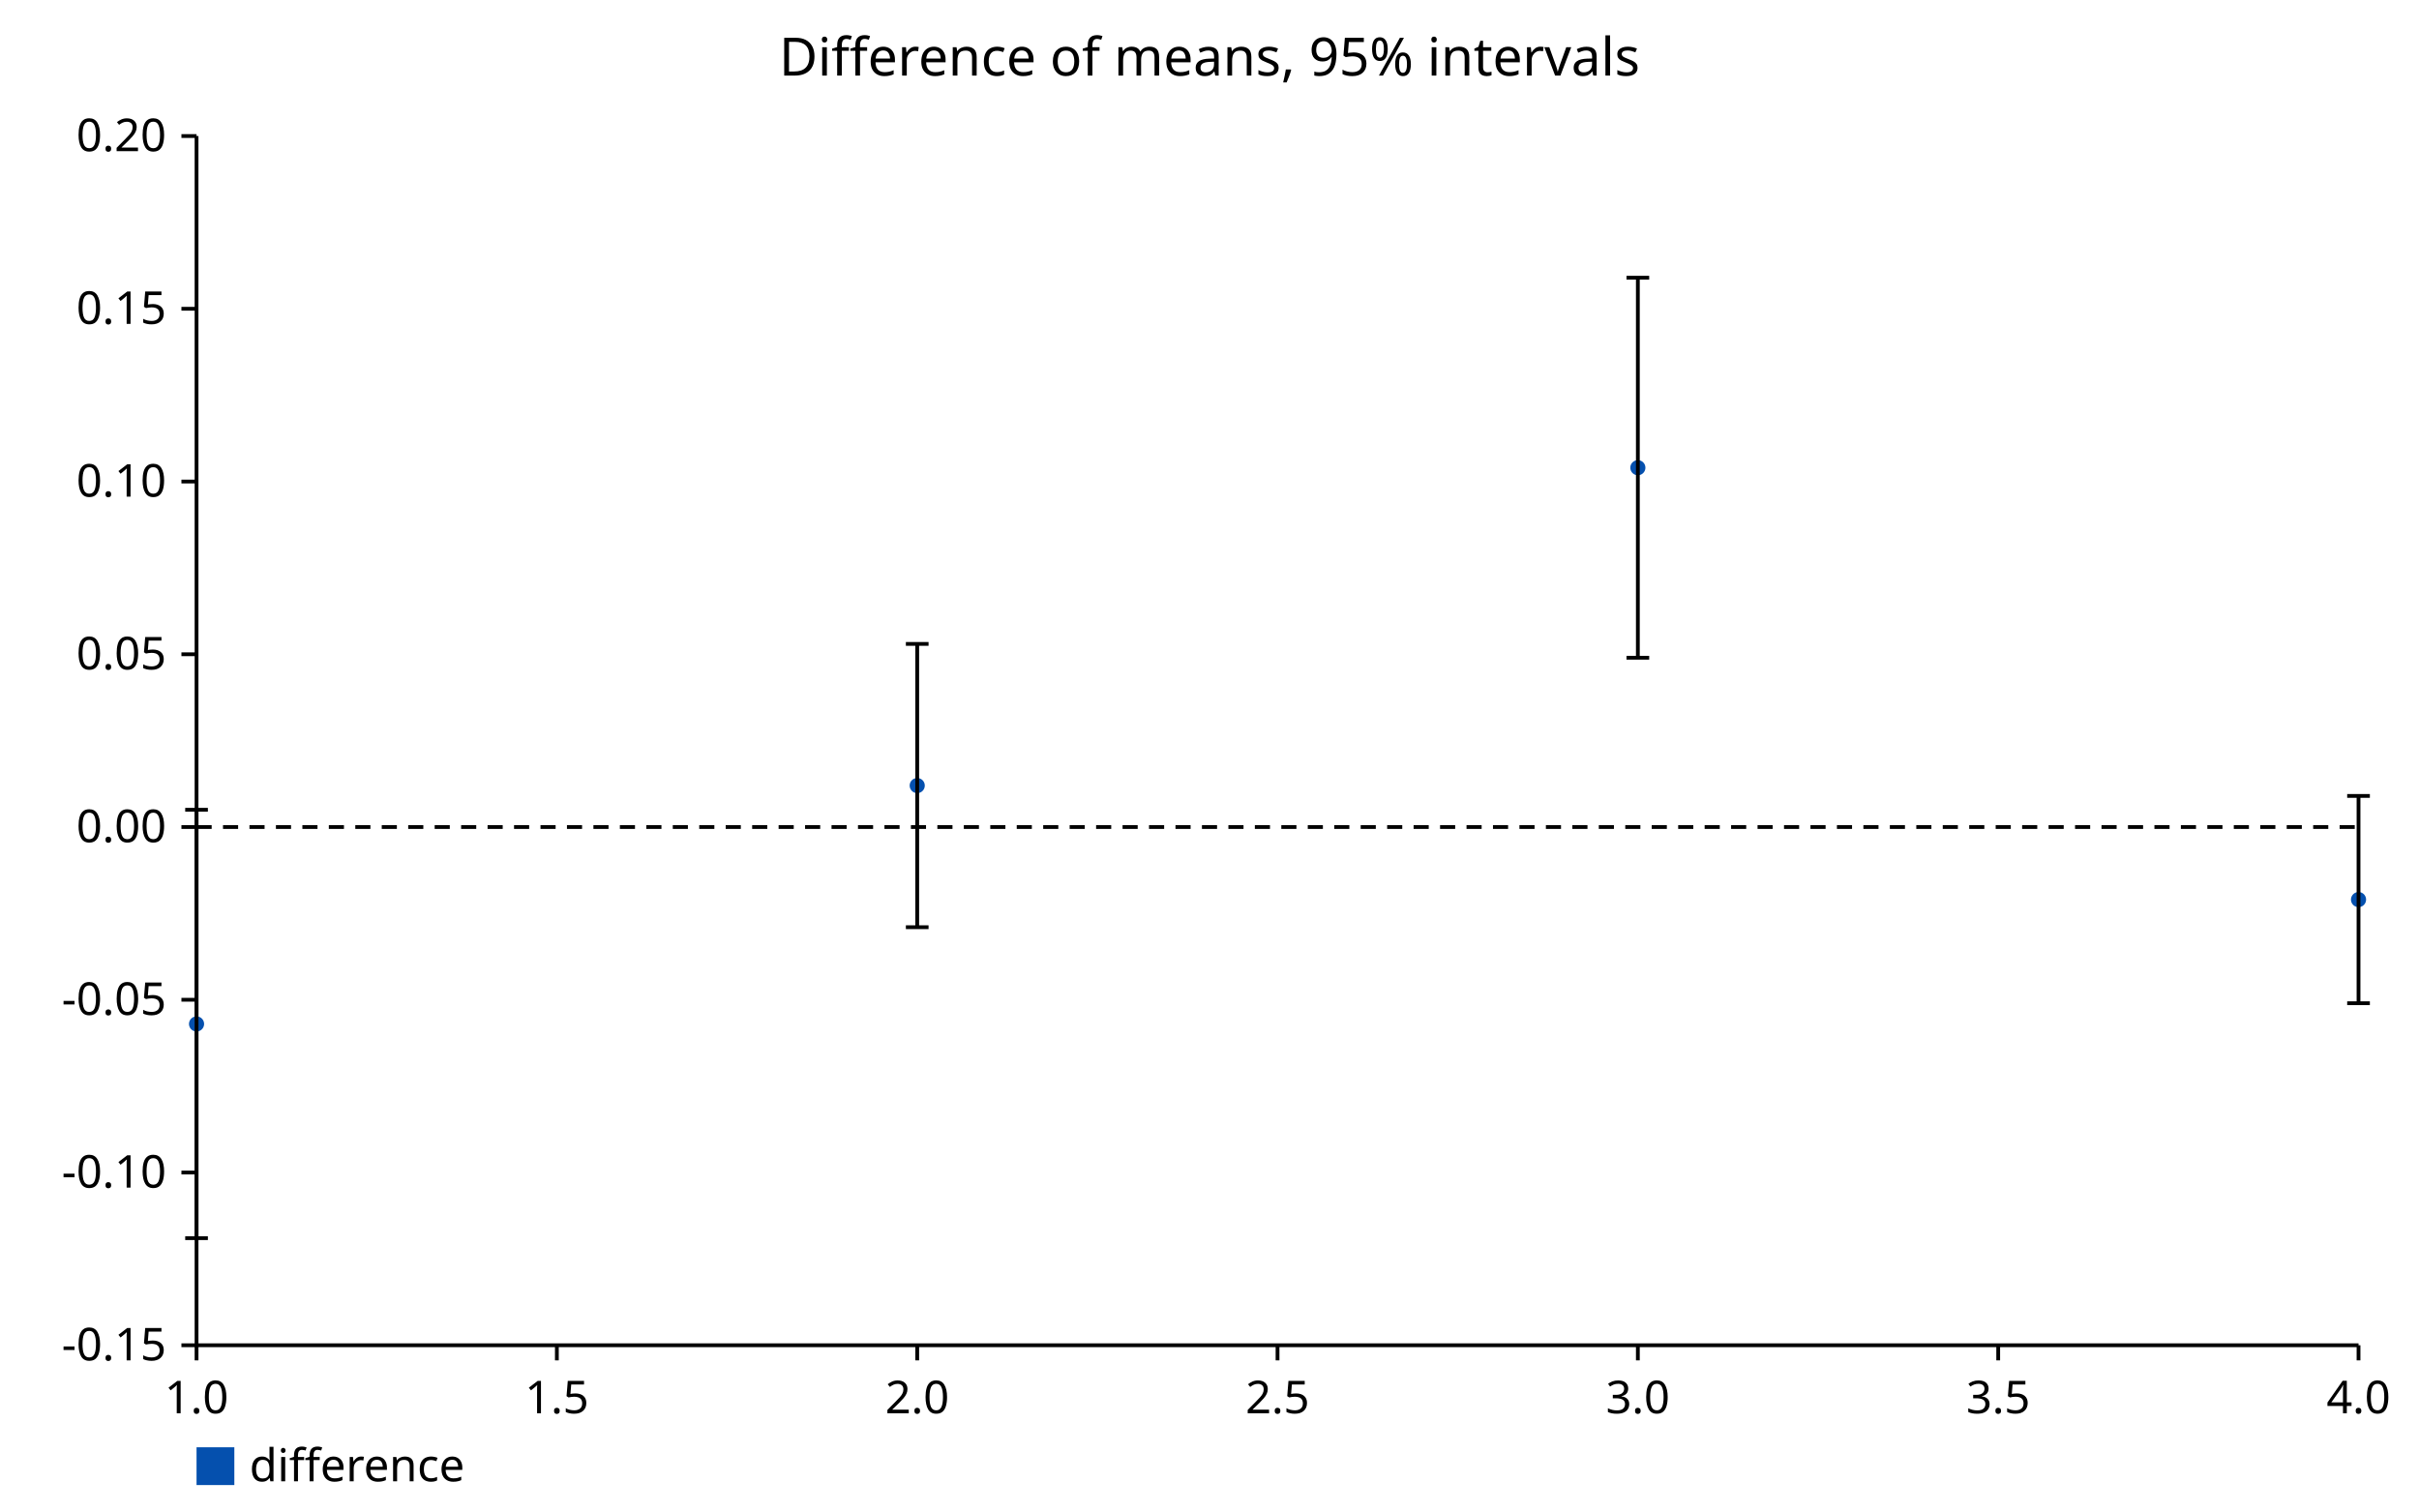
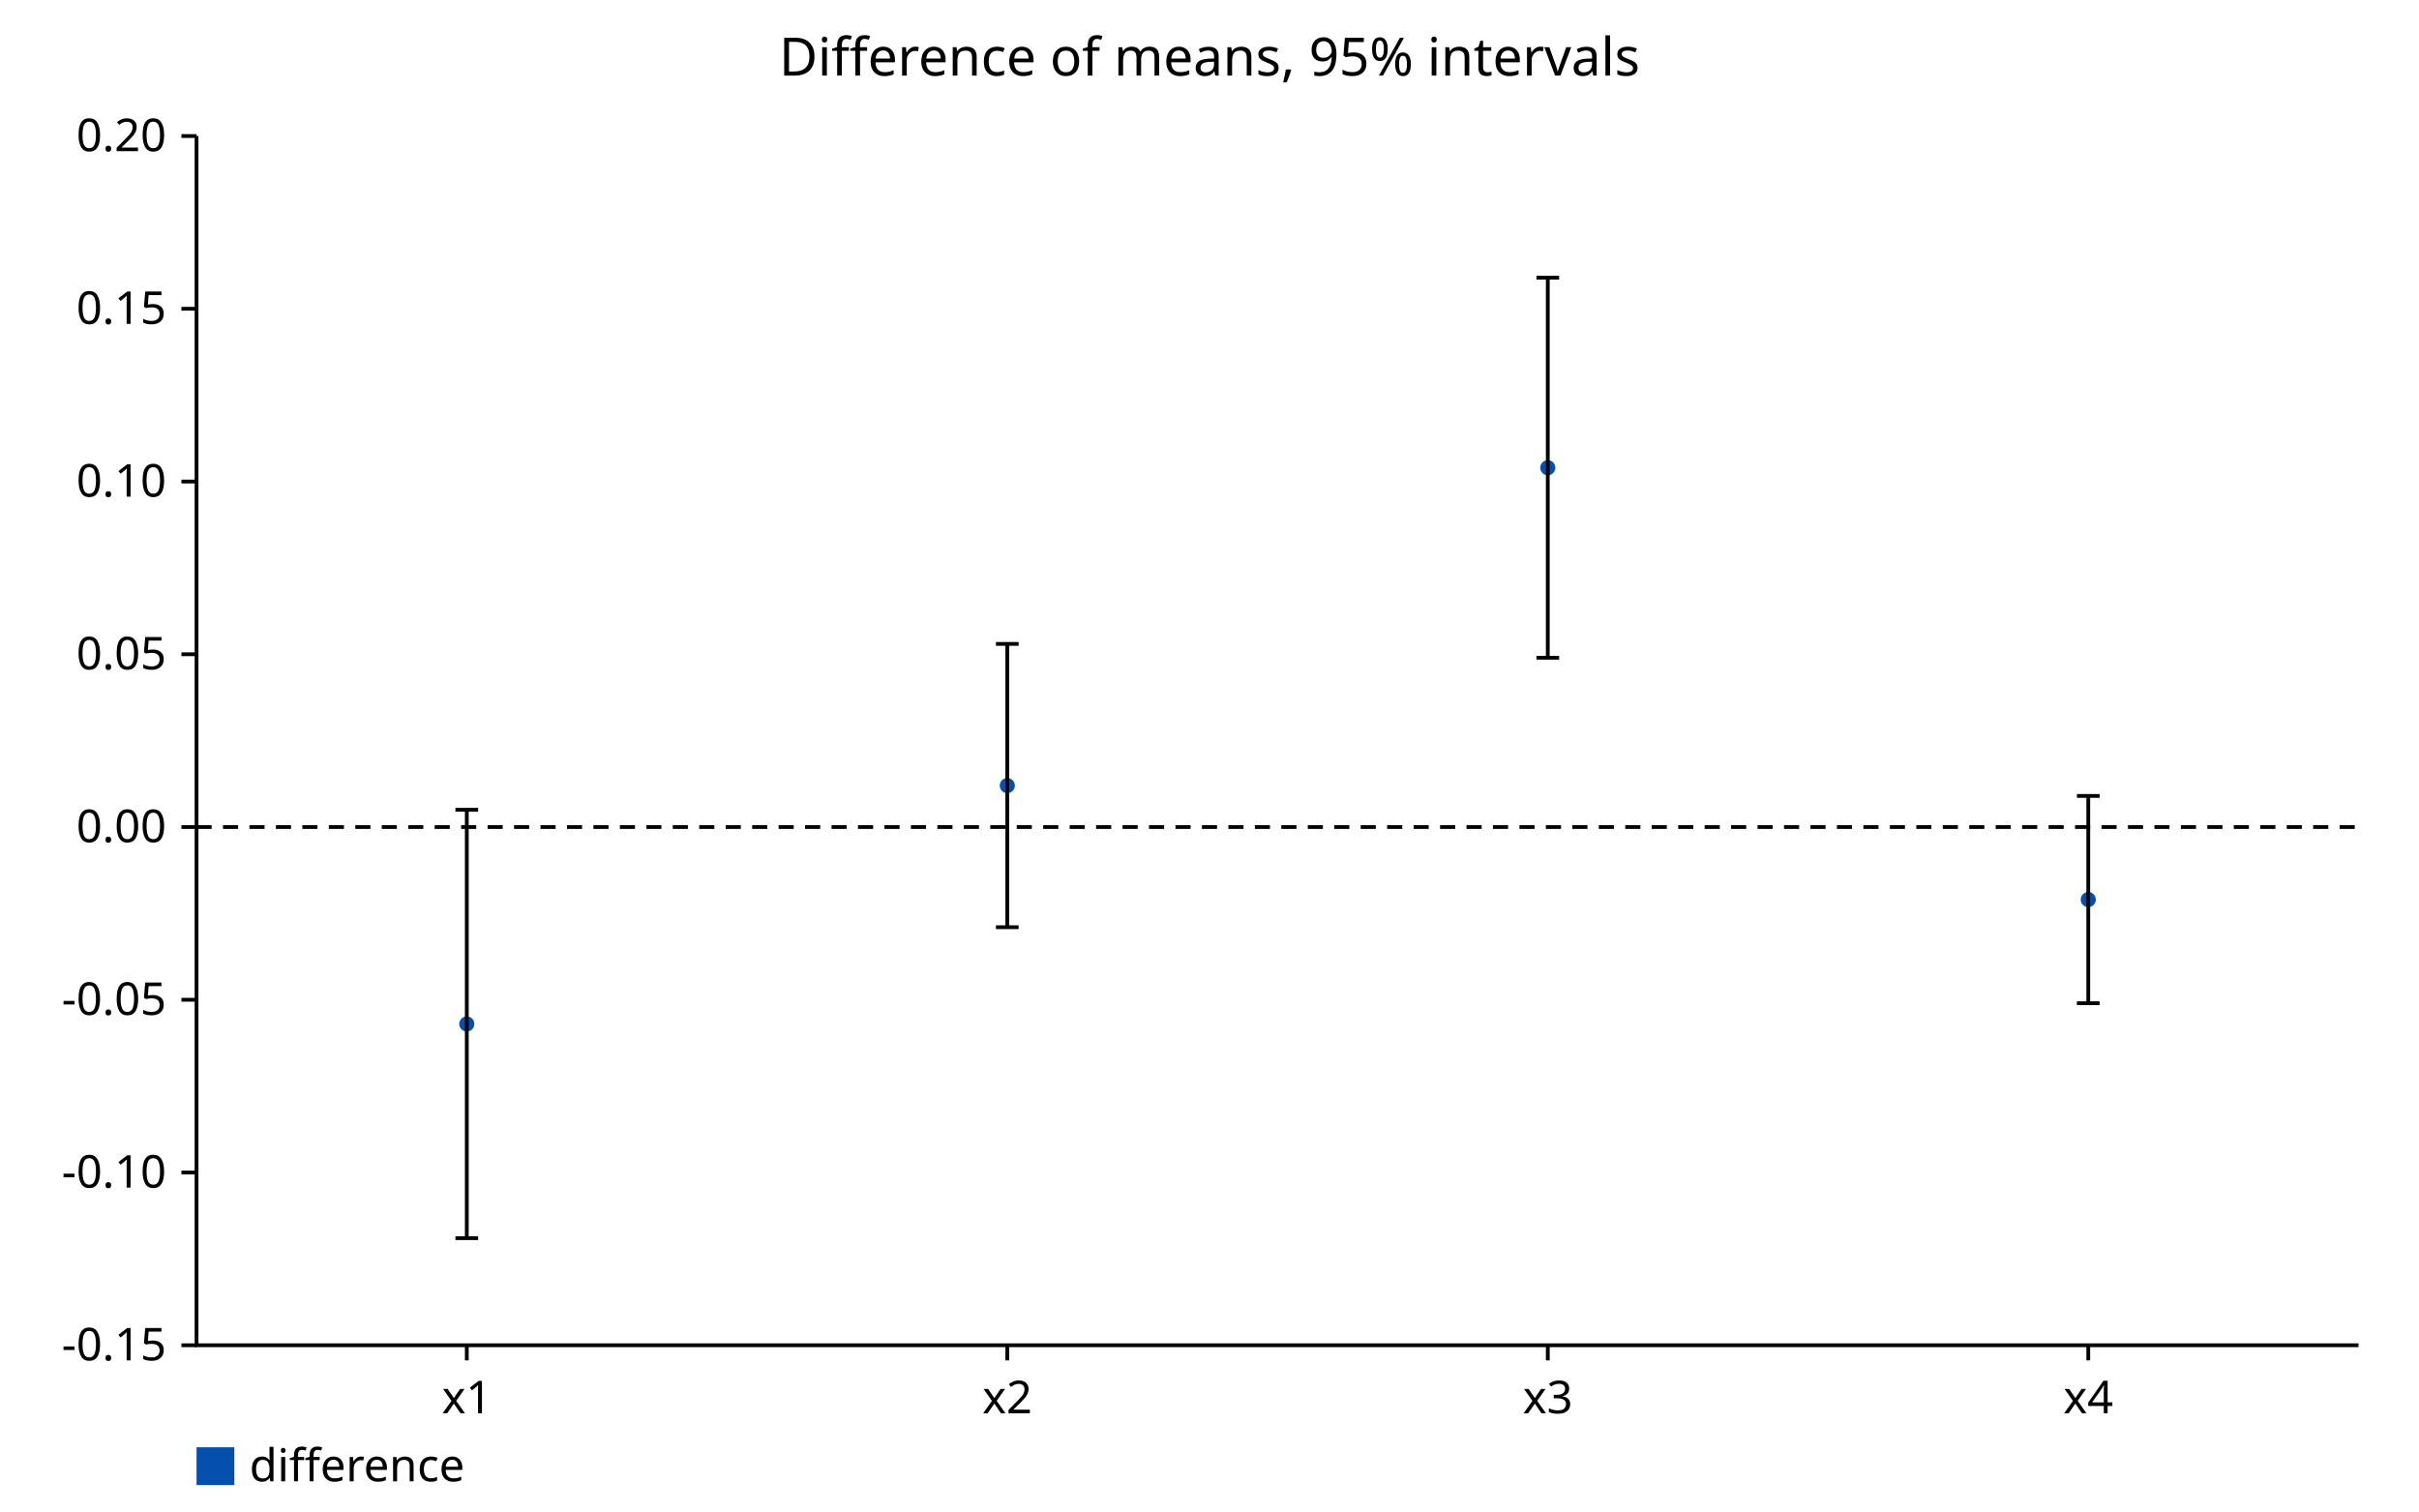
<svg xmlns="http://www.w3.org/2000/svg" viewBox="0 0 640 400" width="640" height="400" role="img" aria-label="Difference of means, 95% intervals: 1 series, 4 points">
  <g fill="none" stroke="currentColor" stroke-width="1">
    <path d="M 52 36 V 356 H 624" />
    <path d="M 52 356 h-4" />
    <path d="M 52 310.29 h-4" />
    <path d="M 52 264.57 h-4" />
    <path d="M 52 218.86 h-4" />
    <path d="M 52 173.14 h-4" />
    <path d="M 52 127.43 h-4" />
    <path d="M 52 81.71 h-4" />
    <path d="M 52 36 h-4" />
-     <path d="M 52 356 v4" />
-     <path d="M 147.33 356 v4" />
-     <path d="M 242.67 356 v4" />
-     <path d="M 338 356 v4" />
-     <path d="M 433.33 356 v4" />
-     <path d="M 528.67 356 v4" />
-     <path d="M 624 356 v4" />
+     <path d="M 123.5 356 v4" />
+     <path d="M 266.5 356 v4" />
+     <path d="M 409.5 356 v4" />
+     <path d="M 552.5 356 v4" />
  </g>
  <g font-family="sans-serif" font-size="12" fill="currentColor">
    <text x="320" y="20" text-anchor="middle" font-size="14">Difference of means, 95% intervals</text>
    <text x="44" y="360" text-anchor="end">-0.15</text>
    <text x="44" y="314.29" text-anchor="end">-0.10</text>
    <text x="44" y="268.57" text-anchor="end">-0.05</text>
    <text x="44" y="222.86" text-anchor="end">0.00</text>
    <text x="44" y="177.14" text-anchor="end">0.05</text>
    <text x="44" y="131.43" text-anchor="end">0.10</text>
    <text x="44" y="85.71" text-anchor="end">0.15</text>
    <text x="44" y="40" text-anchor="end">0.20</text>
-     <text x="52" y="374" text-anchor="middle">1.0</text>
-     <text x="147.33" y="374" text-anchor="middle">1.5</text>
-     <text x="242.67" y="374" text-anchor="middle">2.0</text>
-     <text x="338" y="374" text-anchor="middle">2.5</text>
-     <text x="433.33" y="374" text-anchor="middle">3.0</text>
-     <text x="528.67" y="374" text-anchor="middle">3.5</text>
-     <text x="624" y="374" text-anchor="middle">4.0</text>
+     <text x="123.5" y="374" text-anchor="middle">x1</text>
+     <text x="266.5" y="374" text-anchor="middle">x2</text>
+     <text x="409.5" y="374" text-anchor="middle">x3</text>
+     <text x="552.5" y="374" text-anchor="middle">x4</text>
    <text x="66" y="392">difference</text>
  </g>
  <path d="M 52 218.86 H 624" fill="none" stroke="currentColor" stroke-width="1" stroke-dasharray="4 3" />
-   <path d="M 52 270.97 h0 M 242.67 207.89 h0 M 433.33 123.77 h0 M 624 238.06 h0" fill="none" stroke="var(--series-1, #0550ae)" stroke-width="4" stroke-linecap="round" />
-   <path d="M 52 214.29 V 327.66 M 49 214.29 h6 M 49 327.66 h6 M 242.67 170.4 V 245.37 M 239.67 170.4 h6 M 239.67 245.37 h6 M 433.33 73.49 V 174.06 M 430.33 73.49 h6 M 430.33 174.06 h6 M 624 210.63 V 265.49 M 621 210.63 h6 M 621 265.49 h6" fill="none" stroke="currentColor" stroke-width="1" />
+   <path d="M 123.5 270.97 h0 M 266.5 207.89 h0 M 409.5 123.77 h0 M 552.5 238.06 h0" fill="none" stroke="var(--series-1, #0550ae)" stroke-width="4" stroke-linecap="round" />
+   <path d="M 123.5 214.29 V 327.66 M 120.5 214.29 h6 M 120.5 327.66 h6 M 266.5 170.4 V 245.37 M 263.5 170.4 h6 M 263.5 245.37 h6 M 409.5 73.49 V 174.06 M 406.5 73.49 h6 M 406.5 174.06 h6 M 552.5 210.63 V 265.49 M 549.5 210.63 h6 M 549.5 265.49 h6" fill="none" stroke="currentColor" stroke-width="1" />
  <rect x="52" y="383" width="10" height="10" fill="var(--series-1, #0550ae)" />
</svg>
